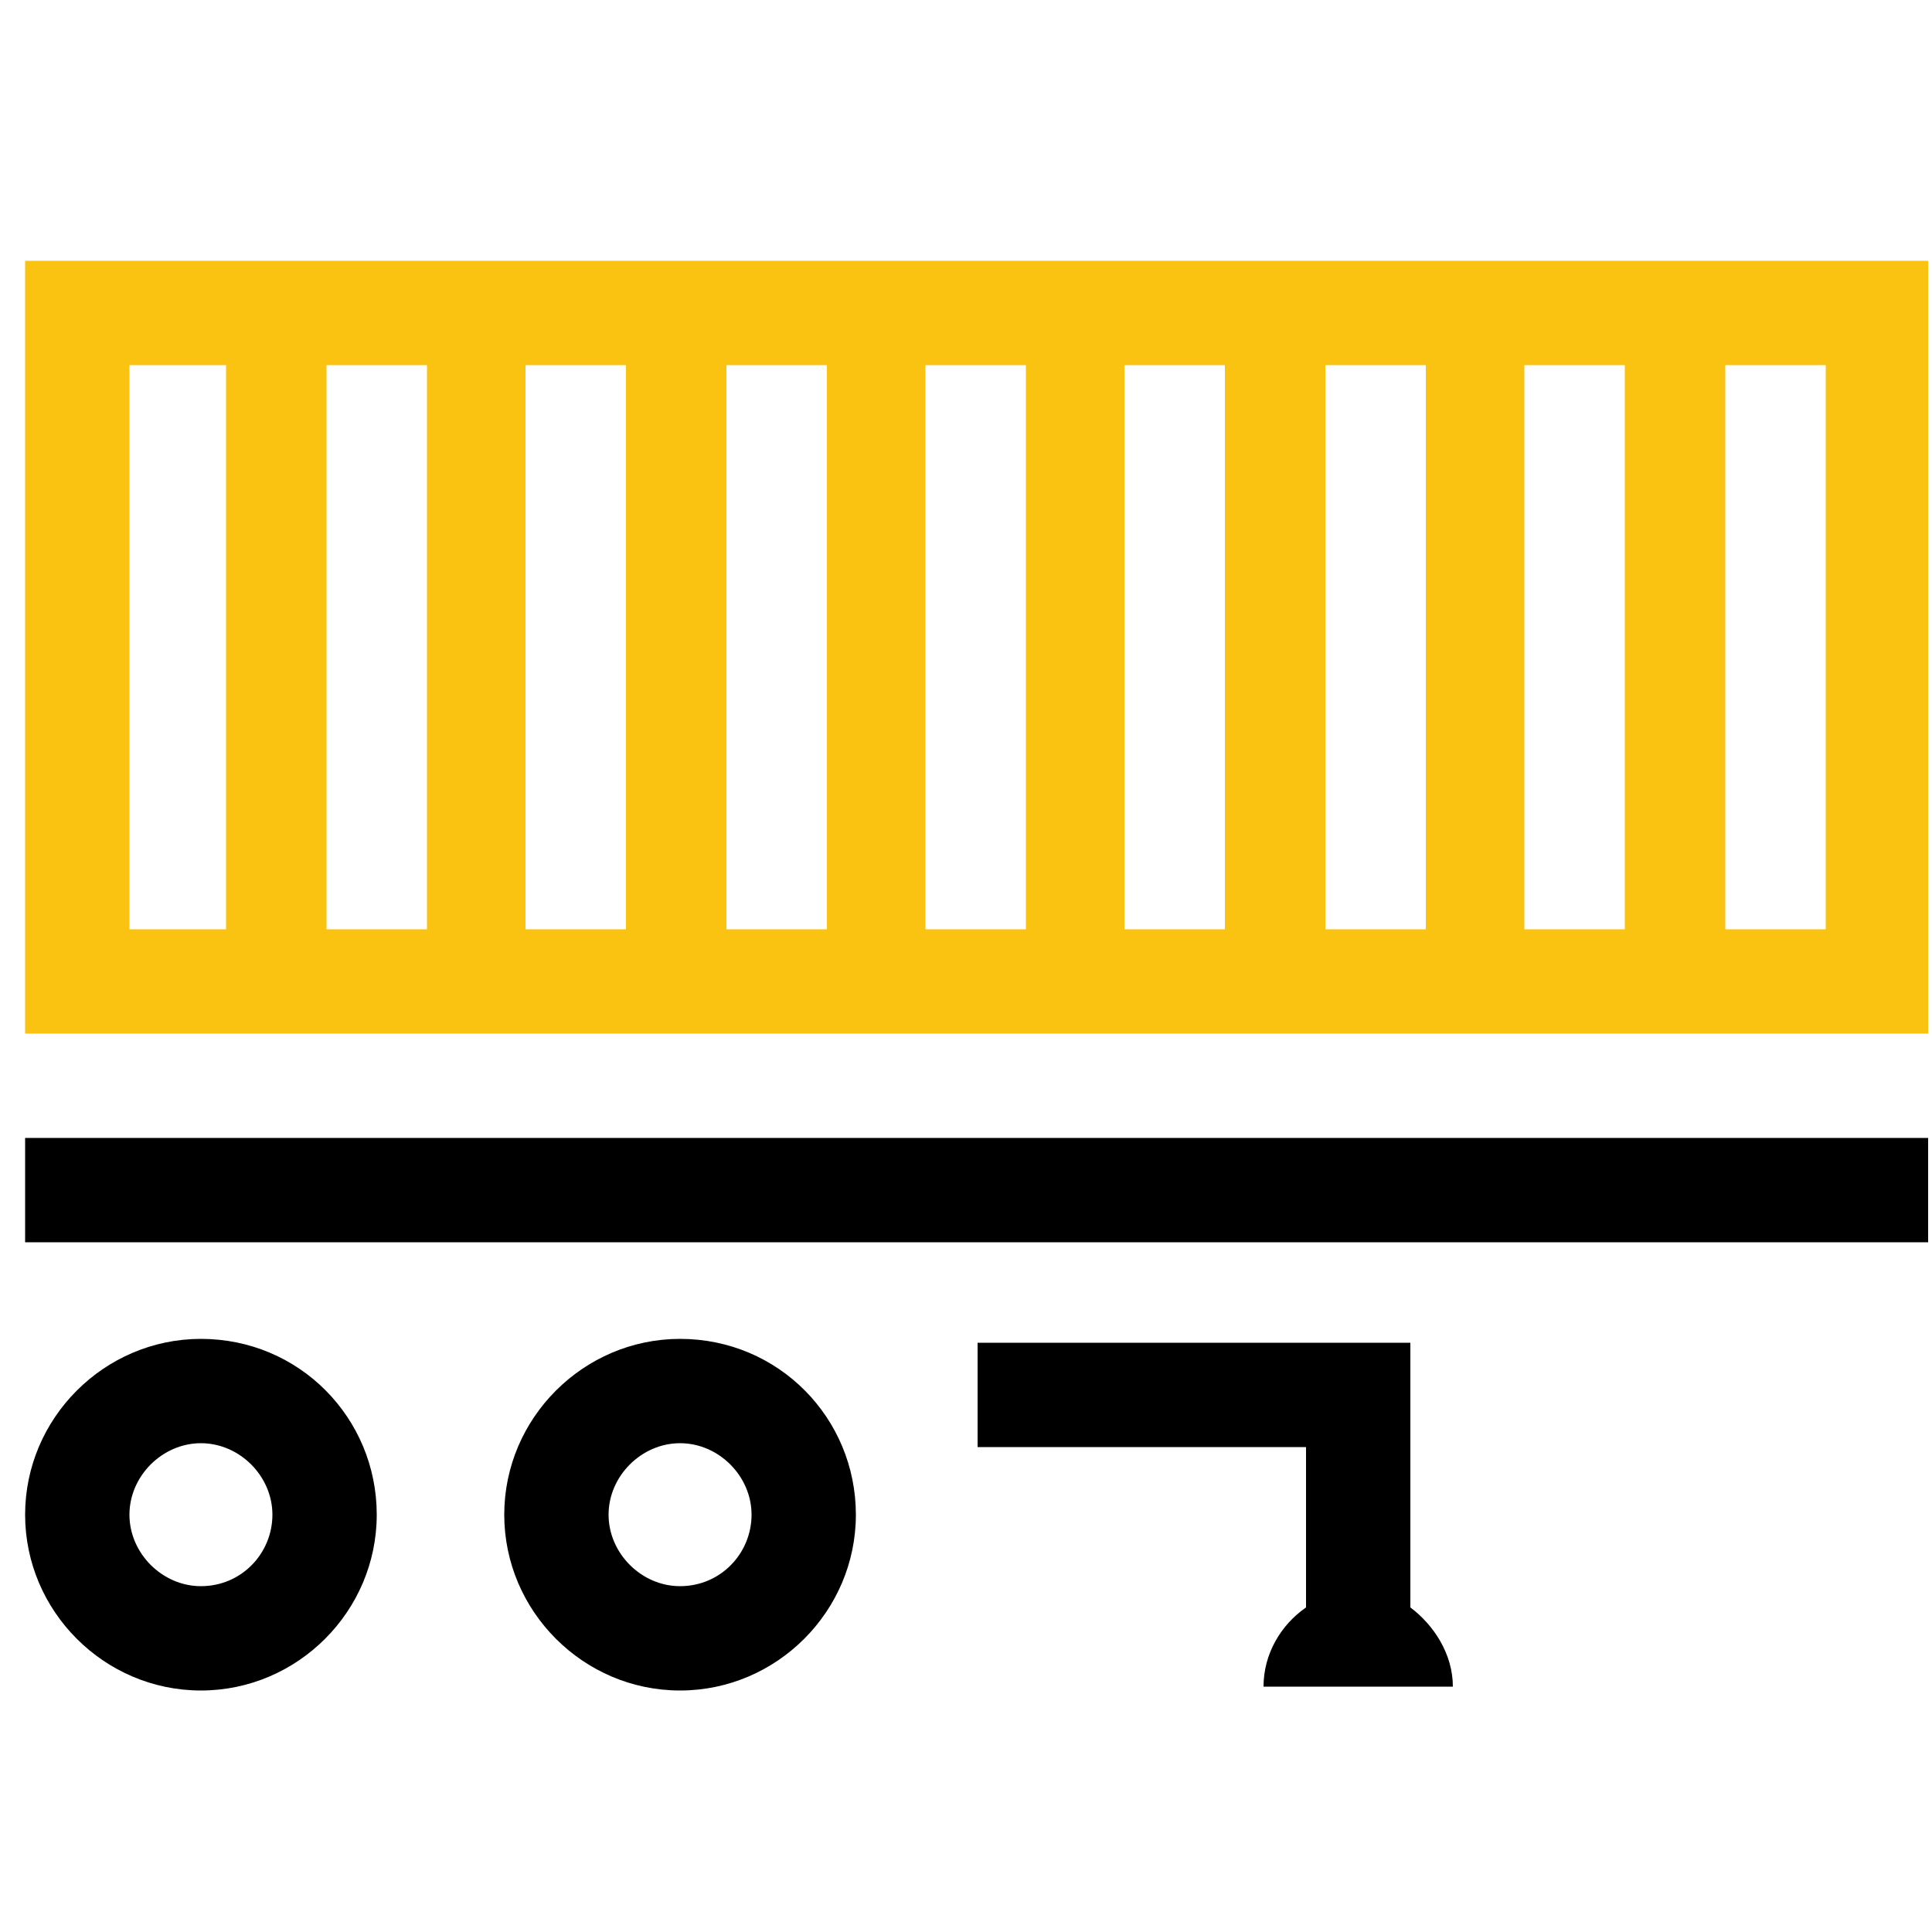
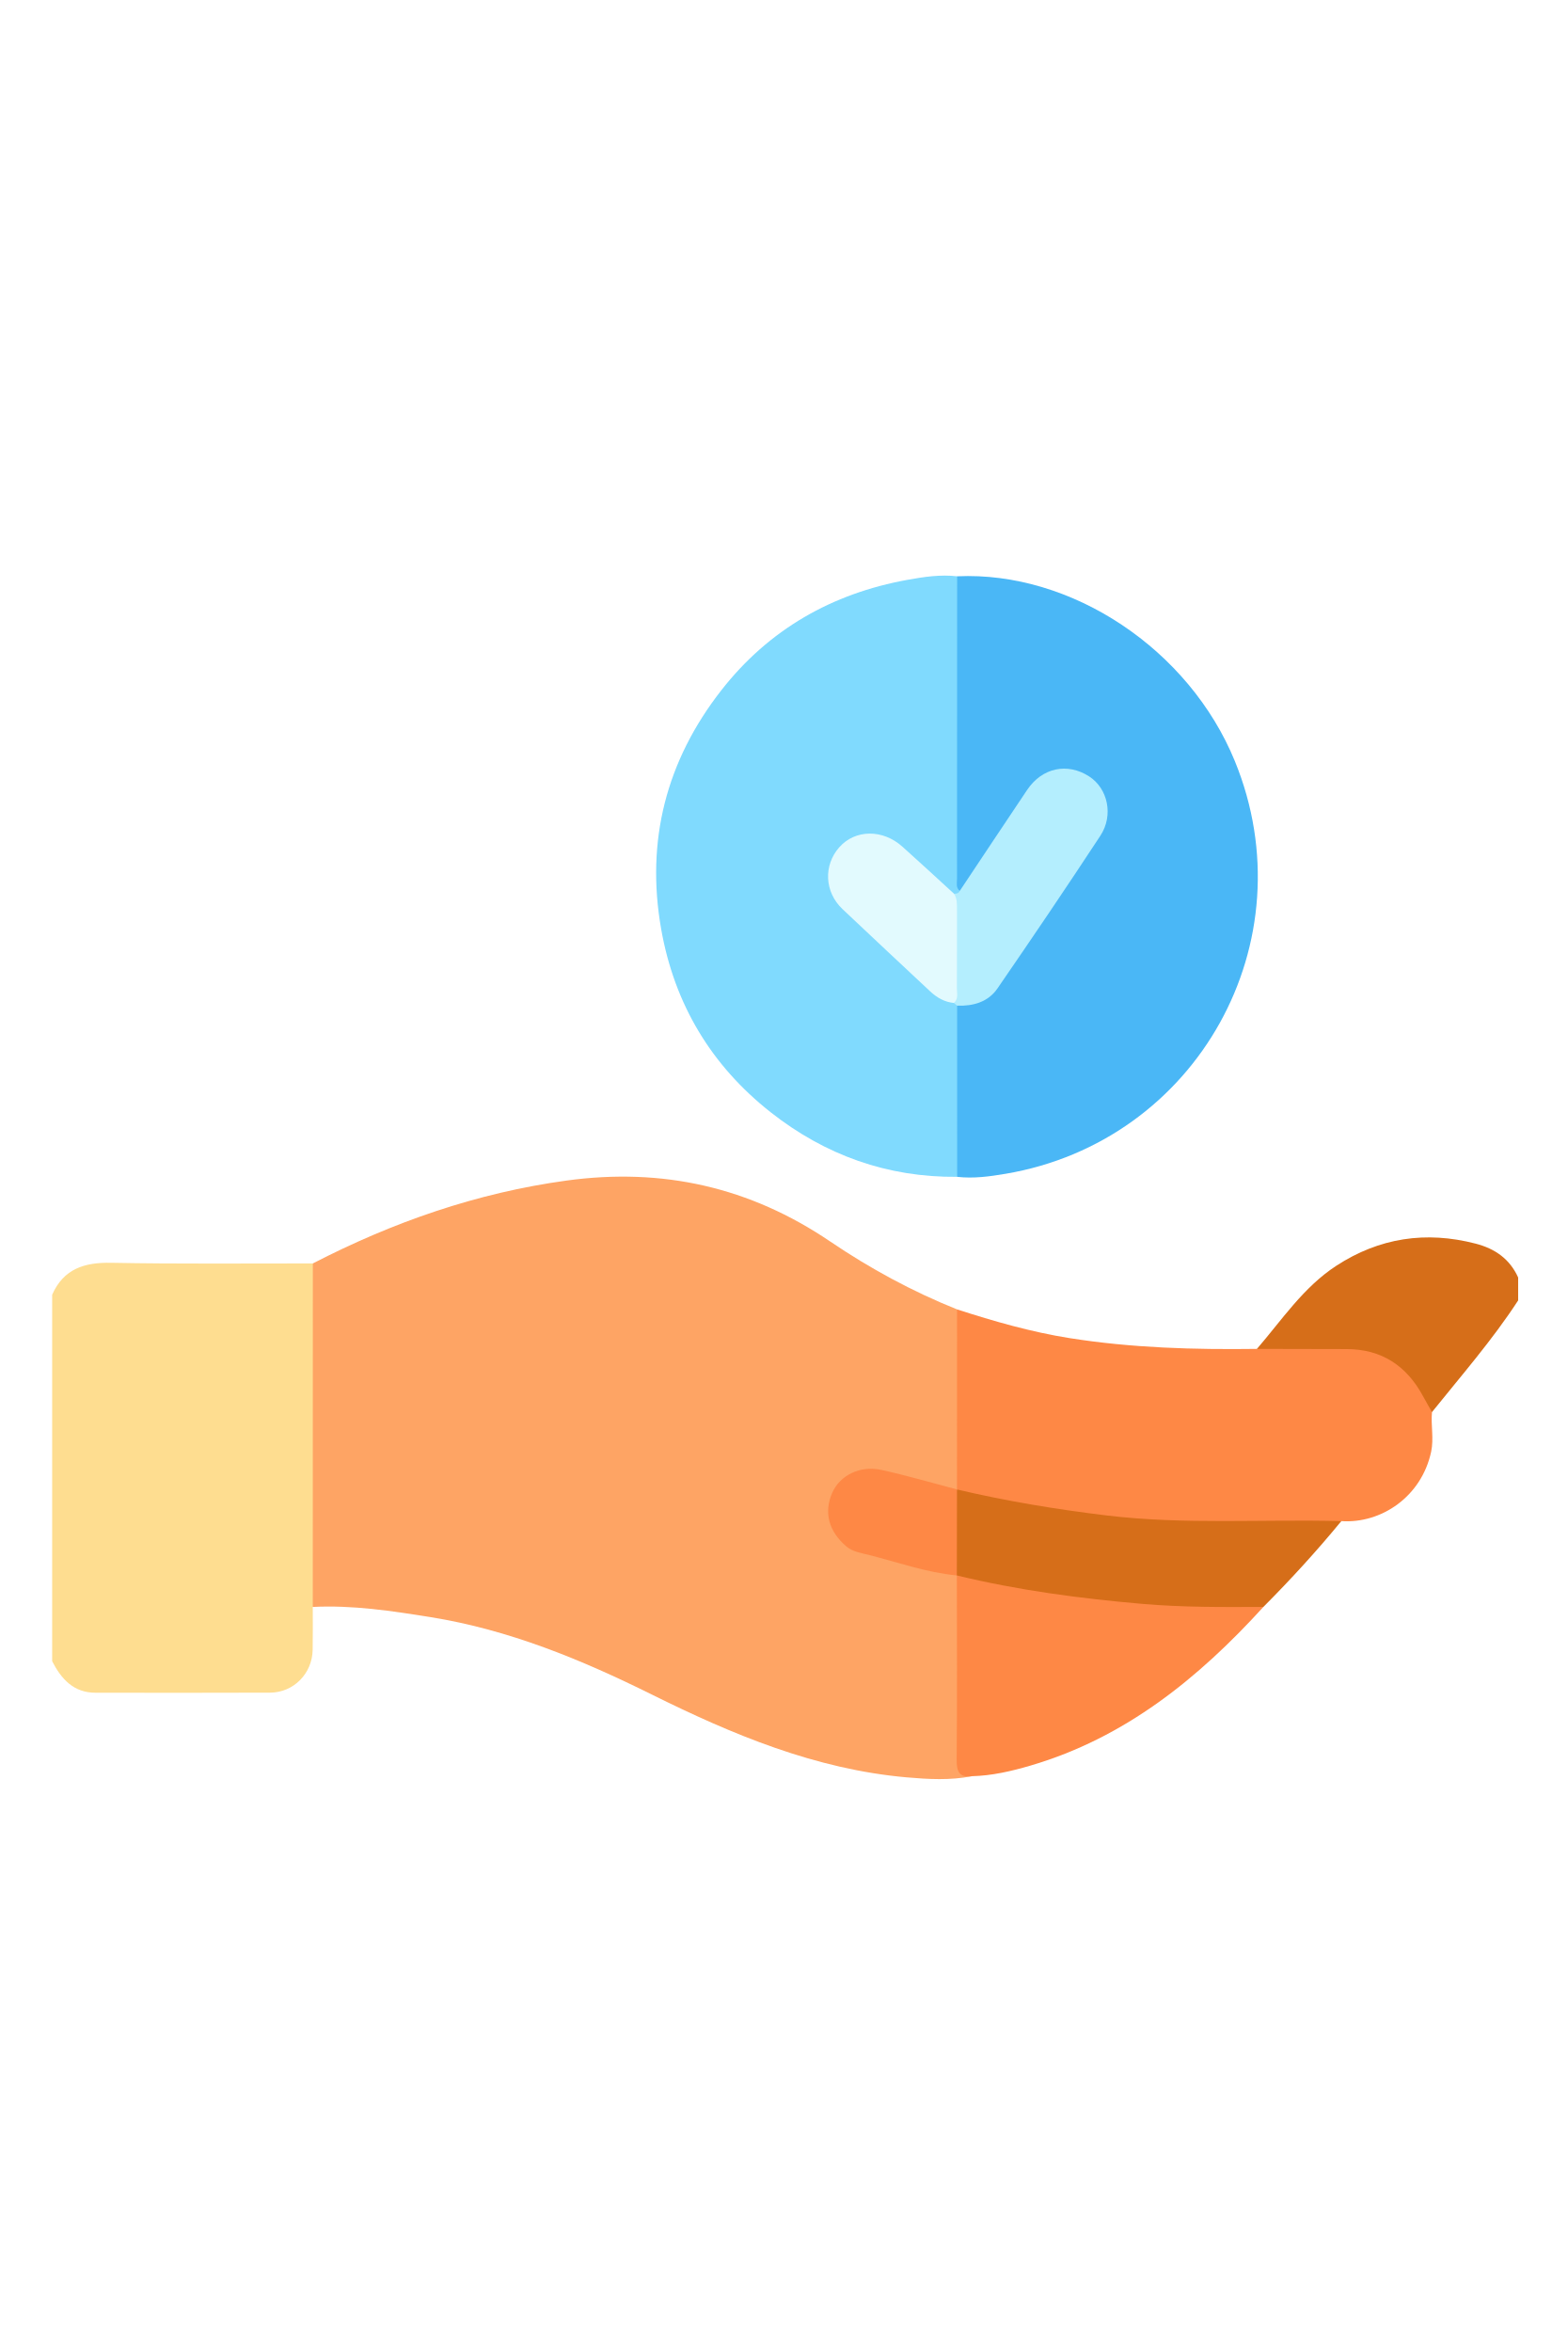
- <svg xmlns="http://www.w3.org/2000/svg" version="1.1" id="Layer_1" x="0px" y="0px" viewBox="0 0 100 100" style="enable-background:new 0 0 100 100;" xml:space="preserve">
-   <style type="text/css">
- 	.st0{fill:#FAC312;}
- </style>
-   <g>
-     <path d="M10.4,69.3c-5,0-9.1,4.1-9.1,9.1s4.1,9.1,9.1,9.1s9.1-4.1,9.1-9.1C19.5,73.4,15.5,69.3,10.4,69.3z M10.4,82.1   c-2,0-3.7-1.7-3.7-3.7s1.7-3.7,3.7-3.7s3.7,1.7,3.7,3.7S12.5,82.1,10.4,82.1z" />
-     <path d="M35.2,69.3c-5,0-9.1,4.1-9.1,9.1s4.1,9.1,9.1,9.1s9.1-4.1,9.1-9.1C44.3,73.4,40.3,69.3,35.2,69.3z M35.2,82.1   c-2,0-3.7-1.7-3.7-3.7s1.7-3.7,3.7-3.7s3.7,1.7,3.7,3.7S37.3,82.1,35.2,82.1z" />
-     <rect x="1.3" y="58.9" width="98.5" height="5.4" />
-     <path class="st0" d="M1.3,13.5v40h98.5v-40H1.3z M11.7,48.1h-5V18.9h5V48.1z M22.1,48.1h-5.2V18.9h5.2V48.1z M32.4,48.1h-5.2V18.9   h5.2V48.1z M42.8,48.1h-5.2V18.9h5.2V48.1z M53.1,48.1h-5.2V18.9h5.2V48.1z M63.4,48.1h-5.2V18.9h5.2V48.1z M73.8,48.1h-5.2V18.9   h5.2V48.1z M84.1,48.1h-5.2V18.9h5.2V48.1z M94.5,48.1h-5.2V18.9h5.2V48.1z" />
-     <path d="M73,83.2V69.5h-0.2H50.6v5.4h17v8.3c-1.3,0.9-2.2,2.4-2.2,4.1h9.8C75.2,85.6,74.2,84.1,73,83.2z" />
-   </g>
+ <svg xmlns="http://www.w3.org/2000/svg" version="1.1" id="Layer_1" x="0px" y="0px" width="864px" height="1296px" viewBox="0 0 864 1296" enable-background="new 0 0 864 1296" xml:space="preserve">
+   <path fill-rule="evenodd" clip-rule="evenodd" fill="#FEDD90" d="M172.376,885.458c-0.01,7.883,0.093,15.769-0.056,23.647  c-0.246,13.077-10.473,23.525-23.519,23.587c-32.053,0.149-64.106,0.063-96.161,0.041c-12.124-0.009-18.83-7.564-23.89-17.347  c0-67.329,0-134.656,0-201.986c6.338-14.249,17.723-17.868,32.557-17.58c37.024,0.717,74.071,0.312,111.109,0.355  c2.881,2.981,2.461,6.802,2.466,10.414c0.071,56.139,0.066,112.276,0.016,168.415C174.894,878.664,175.033,882.415,172.376,885.458z  " />
+   <path fill-rule="evenodd" clip-rule="evenodd" fill="#D66E19" d="M836.702,716.555c-14.182,21.787-31.261,41.334-47.488,61.539  c-4.25-0.393-5.027-4.153-6.541-7.006c-9.086-17.118-23.127-25.742-42.612-25.517c-12.579,0.146-25.159,0.093-37.738-0.015  c-3.322-0.028-6.908,0.603-9.595-2.289c13.824-16.017,25.646-34.022,43.779-45.824c23.678-15.414,49.33-19.281,76.724-12.188  c10.708,2.773,18.84,8.438,23.472,18.676C836.702,708.14,836.702,712.347,836.702,716.555z" />
+   <path fill-rule="evenodd" clip-rule="evenodd" fill="#FEA464" d="M172.376,885.458c0.013-63.092,0.027-126.188,0.039-189.282  c44.148-22.766,90.367-38.893,139.836-45.662c52.84-7.229,101.031,3.574,145.232,33.535c21.964,14.887,45.271,27.548,69.979,37.452  c1.736,1.842,2.302,4.144,2.298,6.543c-0.044,29.958,0.856,59.92-0.438,89.856c-0.218,0.893-0.61,1.725-1.143,2.475  c-2.691,2.043-5.534,0.728-8.283,0.214c-8.249-1.548-16.396-3.539-24.442-5.949c-3.516-1.053-7.053-2.058-10.702-2.538  c-13.056-1.714-23.246,4.801-25.654,16.352c-2.332,11.186,4.723,21.869,17.013,25.405c14.611,4.203,29.321,8.035,44.162,11.356  c2.54,0.569,5.209,0.797,7.429,2.431c0.633,0.707,1.085,1.5,1.394,2.392c1.424,6.758,0.728,13.59,0.752,20.384  c0.095,24.895,0.144,49.79-0.045,74.685c-0.044,5.62,1.132,10.256,5.834,13.622c-11.941,2.365-23.978,1.691-35.939,0.633  c-50.296-4.448-95.984-23.576-140.484-45.645c-38.956-19.321-78.748-35.708-121.929-42.644  C215.792,887.622,194.268,884.367,172.376,885.458z" />
+   <path fill-rule="evenodd" clip-rule="evenodd" fill="#80DAFE" d="M527.514,648.461c-38.476,0.35-72.736-11.932-102.752-35.563  c-32.869-25.877-53.129-59.773-60.381-101.01c-8.565-48.703,2.861-92.787,33.202-131.587  c26.144-33.432,60.887-53.251,102.542-60.802c8.987-1.63,18.14-3.028,27.39-1.948c2.801,3.016,2.396,6.82,2.394,10.437  c-0.041,53.719,0.268,107.437-0.132,161.146c0.189,2.001-0.349,3.6-2.441,4.302c-3.635,0.588-5.931-1.776-8.03-4.052  c-6.771-7.349-14.825-13.272-22.046-20.125c-6.297-5.974-13.75-9.854-22.876-6.995c-17.042,5.34-21.456,25.277-8.152,37.653  c15.525,14.442,31.199,28.733,46.28,43.638c4.264,4.217,9.896,5.771,14.701,8.911c1.016,1.002,1.617,2.218,2,3.576  c1.578,21.79,0.335,43.601,0.702,65.396c0.101,6.041,0.097,12.088-0.036,18.13C529.807,642.698,529.952,645.938,527.514,648.461z" />
+   <path fill-rule="evenodd" clip-rule="evenodd" fill="#4AB7F6" d="M527.514,648.461c-0.003-31.435-0.005-62.871-0.007-94.309  c0.169-0.2,0.318-0.558,0.51-0.581c15.367-1.838,22.85-13.018,30.297-24.774c13.343-21.058,28.182-41.131,41.759-62.045  c1.574-2.421,3.254-4.774,4.657-7.3c6.26-11.261,3.834-23.606-5.854-29.87c-10.958-7.083-23.179-4.706-30.907,6.523  c-10.862,15.782-21.339,31.828-31.986,47.757c-1.847,2.765-3.21,6.156-7.016,7.02c-2.278-1.771-1.528-4.309-1.528-6.567  c-0.002-55.588,0.041-111.177,0.076-166.764c63.061-2.914,127.849,40.211,153.067,101.885  c40.604,99.302-20.616,209.477-126.429,227.356C545.377,648.274,536.491,649.49,527.514,648.461z" />
+   <path fill-rule="evenodd" clip-rule="evenodd" fill="#FE8845" d="M527.415,820.72c0.016-33.07,0.03-66.146,0.047-99.219  c20.326,6.562,40.781,12.456,61.968,15.819c34.263,5.438,68.726,6.412,103.298,5.949c16.457,0.037,32.911,0.101,49.367,0.107  c19.381,0.006,33.096,9.169,42.17,25.928c1.602,2.955,3.297,5.858,4.949,8.789c-0.683,7.264,1.089,14.565-0.463,21.83  c-5.267,24.668-27.372,39.721-49.521,38.249c-3.82,2.088-7.968,2.347-12.213,2.341c-27.282-0.033-54.595,0.789-81.842-0.218  c-37.021-1.368-73.579-7.055-109.732-15.172C532.396,824.439,529.228,823.76,527.415,820.72z" />
+   <path fill-rule="evenodd" clip-rule="evenodd" fill="#FE8845" d="M535.635,978.728c-7.067,0.816-8.444-2.632-8.383-9.182  c0.316-33.811,0.117-67.625,0.099-101.44c3.331-1.767,6.704-0.655,9.998,0.013c29.097,5.908,58.393,10.622,87.996,12.817  c19.865,1.473,39.785,2.79,59.755,2.143c3.831-0.123,7.97-0.771,11.2,2.361c-35.827,39.333-76.154,72.096-128.31,87.417  C557.444,975.953,546.724,978.452,535.635,978.728z" />
+   <path fill-rule="evenodd" clip-rule="evenodd" fill="#D66E19" d="M696.3,885.439c-22.221,0.111-44.454,0.257-66.61-1.658  c-34.448-2.976-68.676-7.511-102.339-15.676h-0.019c-1.826-2.096-2.313-4.648-2.358-7.299c-0.182-10.963-0.21-21.931,0.021-32.895  c0.055-2.595,0.242-5.263,2.427-7.196l-0.006,0.004c27.138,6.412,54.576,10.943,82.269,14.303  c43.114,5.232,86.371,2.002,129.547,3.15C725.71,854.646,711.336,870.346,696.3,885.439z" />
+   <path fill-rule="evenodd" clip-rule="evenodd" fill="#FE8845" d="M527.421,820.716c-0.029,15.797-0.058,31.592-0.089,47.39  c-16.737-1.606-32.545-7.254-48.696-11.37c-4.203-1.068-8.662-1.593-12.31-4.729c-9.585-8.242-12.429-18.659-7.62-29.523  c4.217-9.527,15.277-15.138,27.076-12.533C499.773,813.034,513.552,817.085,527.421,820.716z" />
+   <path fill-rule="evenodd" clip-rule="evenodd" fill="#B4EEFE" d="M528.966,490.882c12.369-18.543,24.695-37.114,37.121-55.619  c8.221-12.241,22.131-15.211,34.177-7.443c10.265,6.618,13.604,21.378,6.188,32.674c-18.57,28.283-37.549,56.302-56.729,84.175  c-5.119,7.44-13.322,9.79-22.215,9.483c-0.6-0.498-1.2-0.998-1.8-1.497c-1.126-20.06-1.408-40.116,0.117-60.17  C527.119,492.437,528.381,492.321,528.966,490.882z" />
+   <path fill-rule="evenodd" clip-rule="evenodd" fill="#E2FAFE" d="M525.824,492.485c1.783,2.809,1.599,5.95,1.595,9.083  c-0.024,14.337,0.037,28.674-0.052,43.011c-0.017,2.748,0.964,5.814-1.66,8.075c-5.199-0.505-9.424-2.966-13.16-6.475  c-16.078-15.092-32.24-30.094-48.243-45.265c-9.954-9.437-10.564-24.145-1.695-34.112c8.733-9.808,23.838-10.016,34.707-0.3  C506.899,475.072,516.326,483.817,525.824,492.485z" />
</svg>
